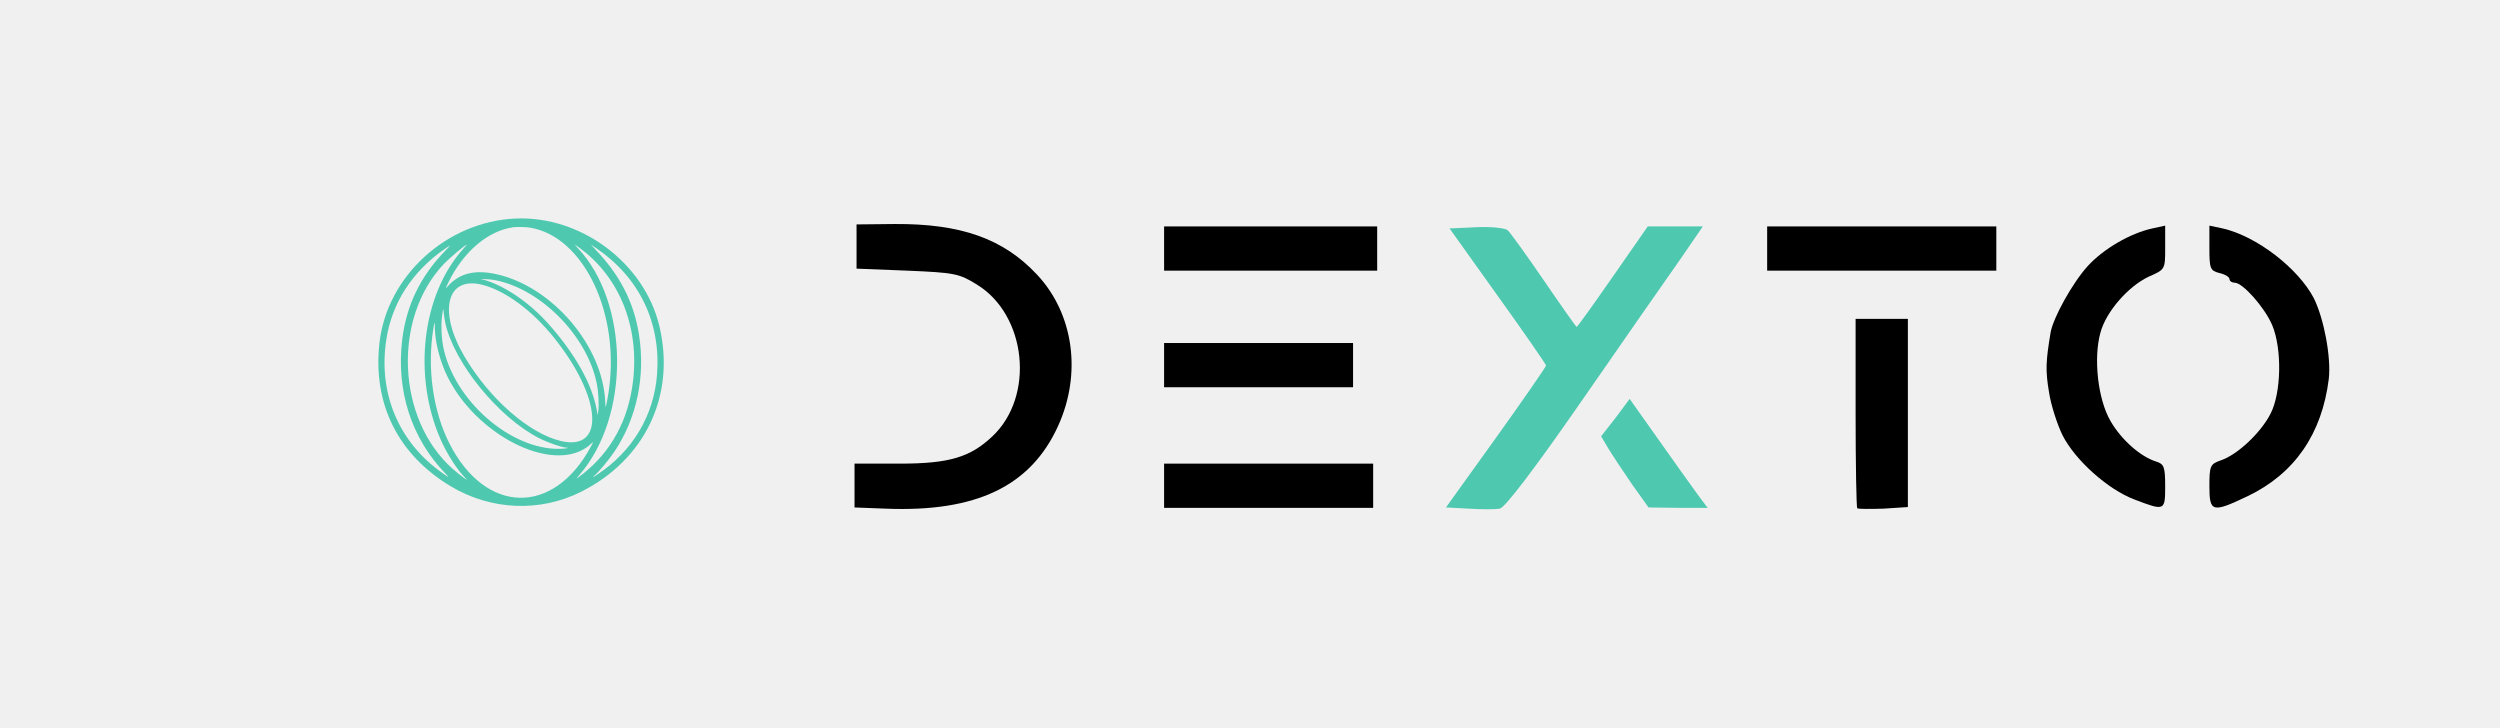
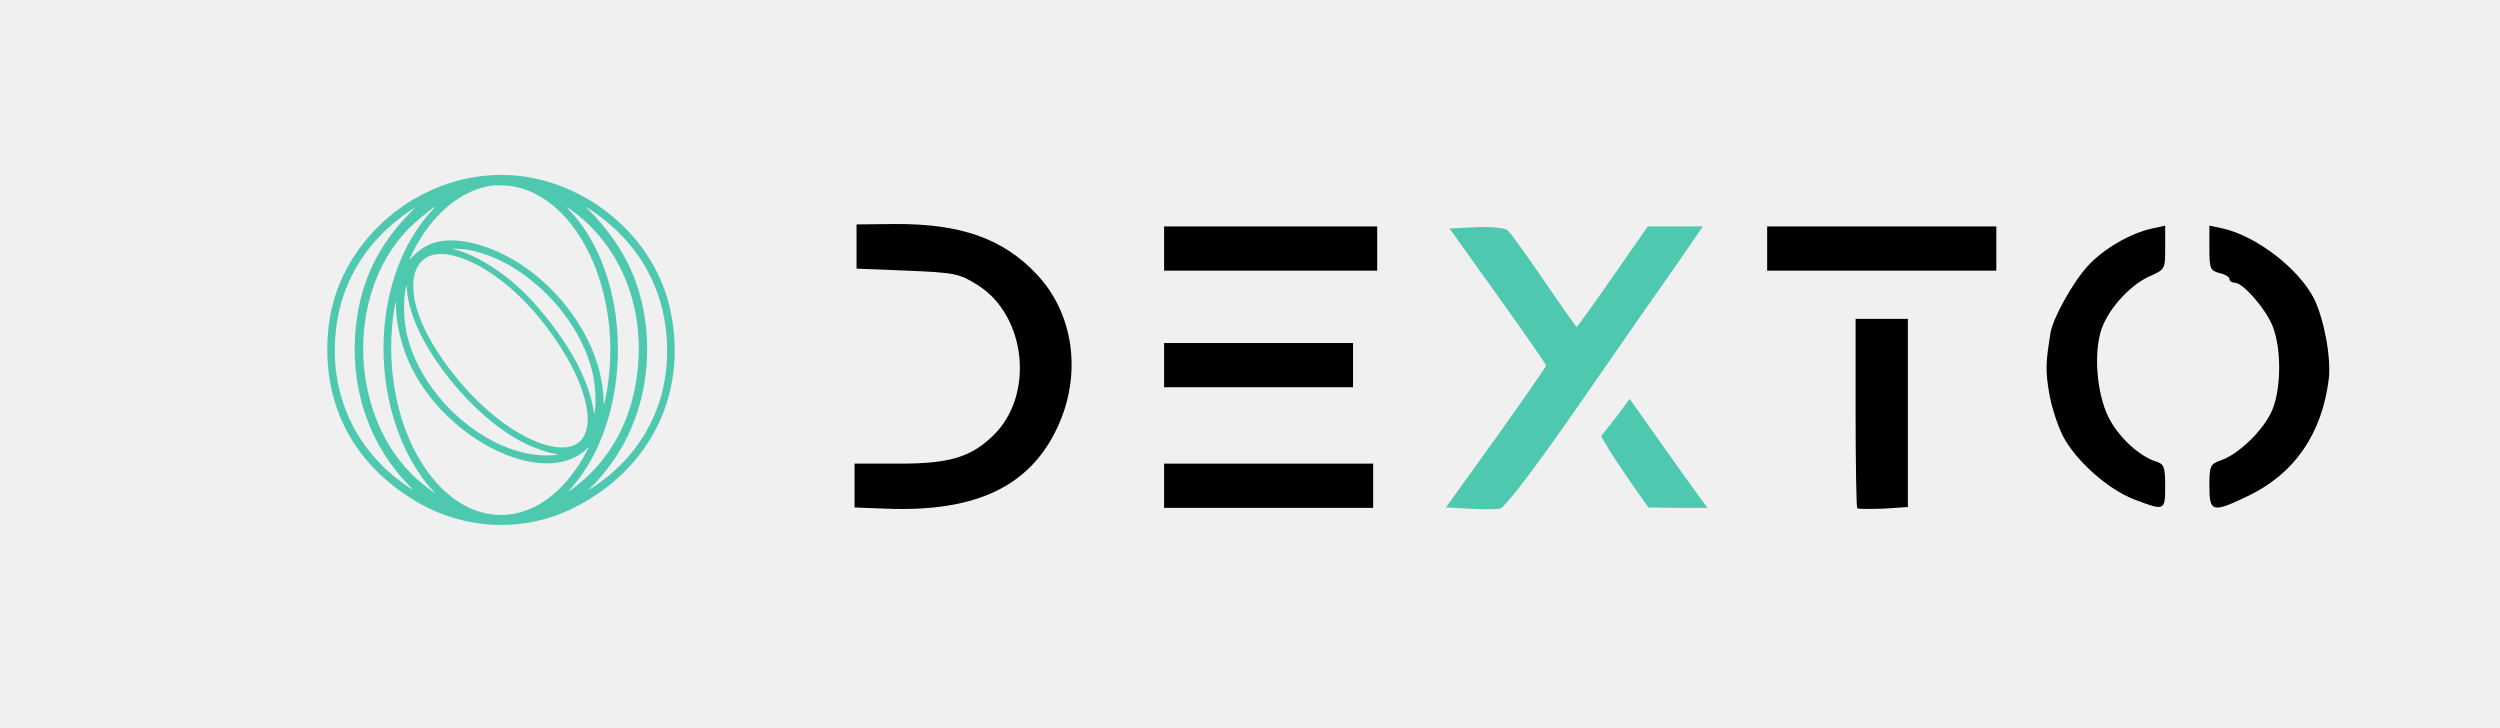
<svg xmlns="http://www.w3.org/2000/svg" viewBox="1104.497 1876.8 6218.32 1810.56" style="max-height: 500px" id="outputsvg" class="img-fluid" width="6218.32" height="1810.56">
  <defs>
    <mask id="maskHideX" maskUnits="userSpaceOnUse" x="1104.497" y="1876.8" width="6218.32" height="1810.56">
      <rect x="1104.497" y="1876.8" width="6218.32" height="1810.56" fill="white" />
      <path d="M4758 3142 l-57 -3 125 -174 c68 -95 124 -176 124 -179 0 -3 -54 -81 -120 -173 l-120 -168 66 -3 c36 -2 71 2 78 7 7 6 48 63 91 126 43 63 80 115 81 115 2 0 42 -56 90 -125 l87 -125 68 0 69 0 -57 83 c-32 45 -141 202 -243 349 -122 176 -192 267 -205 270 -11 2 -46 2 -77 0z" fill="black" stroke="black" stroke-width="20" stroke-linejoin="round" />
      <path d="M5165 3083 c-22 -32 -48 -71 -59 -89 l-19 -32 36 -46 35 -47 73 103 c40 57 84 118 97 136 l24 32 -73 0 -74 -1 -40 -56z" fill="black" stroke="black" stroke-width="20" stroke-linejoin="round" />
    </mask>
  </defs>
  <g style="transform: none;" fill="rgb(0,0,0)" id="l2gYR1Oi2hhshwR9QWdnQau">
    <g style="transform: none;">
-       <g transform="translate(2400, 2780) scale(2.3)">
+       <g transform="translate(2350, 2750) scale(2.8)">
        <path d="M194.336 43.631 C 119.788 46.874,55.234 105.842,47.101 178.125 C 39.699 243.906,67.081 298.975,124.219 333.220 C 167.545 359.187,220.458 361.474,264.845 339.298 C 334.633 304.431,367.673 234.588,349.775 159.766 C 333.489 91.684,265.056 40.555,194.336 43.631 M209.961 53.502 C 268.306 63.057,308.193 147.360,294.707 232.617 C 293.490 240.309,292.117 247.076,291.685 247.507 C 291.599 247.594,291.411 244.982,291.267 241.703 C 288.618 181.132,233.899 117.098,173.402 103.773 C 150.290 98.682,133.675 102.789,121.126 116.693 C 118.132 120.010,118.146 119.905,121.646 112.753 C 138.047 79.243,164.345 56.911,191.992 53.017 C 195.589 52.510,205.544 52.779,209.961 53.502 M137.876 76.270 C 93.158 125.703,82.748 213.376,113.351 282.813 C 120.236 298.435,131.794 316.388,139.993 324.198 C 145.809 329.737,133.781 321.065,125.977 314.091 C 65.758 260.284,61.213 151.229,116.753 92.768 C 123.140 86.046,140.051 71.875,141.687 71.875 C 141.777 71.875,140.062 73.853,137.876 76.270 M262.002 74.303 C 308.415 107.289,330.453 165.583,320.101 227.990 C 313.446 268.111,293.623 300.797,262.164 323.521 C 259.525 325.427,259.617 325.194,263.057 321.259 C 318.539 257.797,317.637 134.752,261.253 75.186 C 259.529 73.365,258.223 71.875,258.351 71.875 C 258.480 71.875,260.122 72.968,262.002 74.303 M281.641 75.756 C 328.187 107.455,351.610 156.211,347.289 212.409 C 343.898 256.504,321.015 294.960,283.165 320.172 C 277.644 323.850,276.524 324.241,279.928 321.302 C 284.951 316.965,295.437 304.296,301.439 295.313 C 325.536 259.244,334.924 214.060,327.715 168.853 C 322.097 133.621,306.901 104.258,279.755 76.172 C 277.574 73.916,275.788 72.030,275.786 71.981 C 275.780 71.863,278.493 73.613,281.641 75.756 M118.315 78.422 C 91.419 106.018,76.190 137.474,71.695 174.717 C 65.055 229.736,81.613 281.187,118.164 319.118 C 123.192 324.336,123.039 324.339,115.625 319.172 C 68.073 286.031,45.540 232.721,54.501 174.559 C 60.651 134.639,82.746 100.554,118.359 76.047 C 121.045 74.199,123.398 72.680,123.588 72.672 C 123.778 72.663,121.405 75.251,118.315 78.422 M169.141 109.774 C 219.274 117.612,271.270 169.138,282.026 221.639 C 284.074 231.634,284.763 245.361,283.597 252.930 L 283.055 256.445 282.736 254.297 C 278.326 224.554,259.105 189.829,228.165 155.704 C 208.042 133.510,180.602 115.212,159.180 109.702 L 156.445 108.999 161.523 109.188 C 164.316 109.292,167.744 109.556,169.141 109.774 M158.202 115.263 C 182.915 121.495,211.989 142.821,235.379 171.875 C 287.567 236.697,291.753 295.644,243.359 284.245 C 209.140 276.184,166.478 238.949,139.453 193.555 C 110.196 144.411,119.512 105.507,158.202 115.263 M118.174 155.859 C 127.163 199.254,175.932 259.188,220.402 281.490 C 229.992 286.300,244.928 291.406,249.406 291.406 C 252.046 291.406,250.285 292.158,246.973 292.444 C 194.711 296.964,131.462 245.511,117.009 186.719 C 113.755 173.478,113.208 155.319,115.703 143.359 L 116.152 141.211 116.657 146.094 C 116.935 148.779,117.618 153.174,118.174 155.859 M106.993 161.229 C 107.154 173.250,110.022 187.492,115.116 201.563 C 141.319 273.942,236.382 324.498,276.074 287.162 C 278.649 284.740,278.637 284.853,275.758 290.214 C 235.337 365.476,161.657 363.794,122.674 286.719 C 105.019 251.814,98.516 205.466,105.326 163.086 C 106.722 154.402,106.900 154.204,106.993 161.229" stroke="none" fill="rgb(78,201,176)" fill-rule="evenodd" transform="translate(-200, -200)" />
      </g>
      <path d="M3308 3142 l-78 -3 0 -54 0 -55 113 0 c123 0 175 -16 230 -68 106 -100 85 -301 -38 -377 -45 -28 -56 -30 -174 -35 l-126 -5 0 -55 0 -55 95 -1 c164 -1 270 36 354 126 91 97 112 246 52 377 -68 149 -203 214 -428 205z" id="pvm6lXhmm" />
      <path fill="rgb(78,201,176)" d="M4758 3142 l-57 -3 125 -174 c68 -95 124 -176 124 -179 0 -3 -54 -81 -120 -173 l-120 -168 66 -3 c36 -2 71 2 78 7 7 6 48 63 91 126 43 63 80 115 81 115 2 0 42 -56 90 -125 l87 -125 68 0 69 0 -57 83 c-32 45 -141 202 -243 349 -122 176 -192 267 -205 270 -11 2 -46 2 -77 0z" id="pDFqGSpBH" />
      <path d="M5724 3141 c-2 -2 -4 -109 -4 -238 l0 -233 65 0 65 0 0 234 0 234 -61 4 c-33 1 -63 1 -65 -1z" id="pg1nXNDci" />
      <path d="M4000 3085 l0 -55 260 0 260 0 0 55 0 55 -260 0 -260 0 0 -55z" id="p37v2eGBm" />
      <path fill="rgb(78,201,176)" d="M5165 3083 c-22 -32 -48 -71 -59 -89 l-19 -32 36 -46 35 -47 73 103 c40 57 84 118 97 136 l24 32 -73 0 -74 -1 -40 -56z" id="pDDjH3l0s" />
      <path d="M6413 3119 c-66 -25 -147 -98 -178 -159 -13 -26 -29 -75 -34 -108 -9 -54 -8 -76 4 -148 6 -36 54 -123 92 -165 39 -43 106 -82 161 -94 l32 -7 0 55 c0 54 0 54 -41 72 -51 24 -106 87 -120 139 -18 65 -6 167 25 220 27 47 75 89 114 101 19 6 22 13 22 61 0 62 -1 62 -77 33z" id="pRUGoQyFS" />
      <path d="M6600 3086 c0 -50 2 -55 28 -64 42 -14 100 -69 124 -116 27 -52 29 -162 4 -221 -19 -44 -73 -105 -93 -105 -7 0 -13 -4 -13 -9 0 -5 -11 -12 -25 -15 -23 -6 -25 -11 -25 -62 l0 -56 33 7 c84 19 188 99 227 174 25 51 43 146 37 200 -17 137 -85 236 -202 292 -88 42 -95 40 -95 -25z" id="p1FL5AWAOy" />
      <path d="M4000 2785 l0 -55 235 0 235 0 0 55 0 55 -235 0 -235 0 0 -55z" id="pjmCxYAfB" />
      <path d="M4000 2495 l0 -55 265 0 265 0 0 55 0 55 -265 0 -265 0 0 -55z" id="pDK6qRJjb" />
      <path d="M5500 2495 l0 -55 285 0 285 0 0 55 0 55 -285 0 -285 0 0 -55z" id="pI3lgzADU" />
    </g>
  </g>
</svg>
